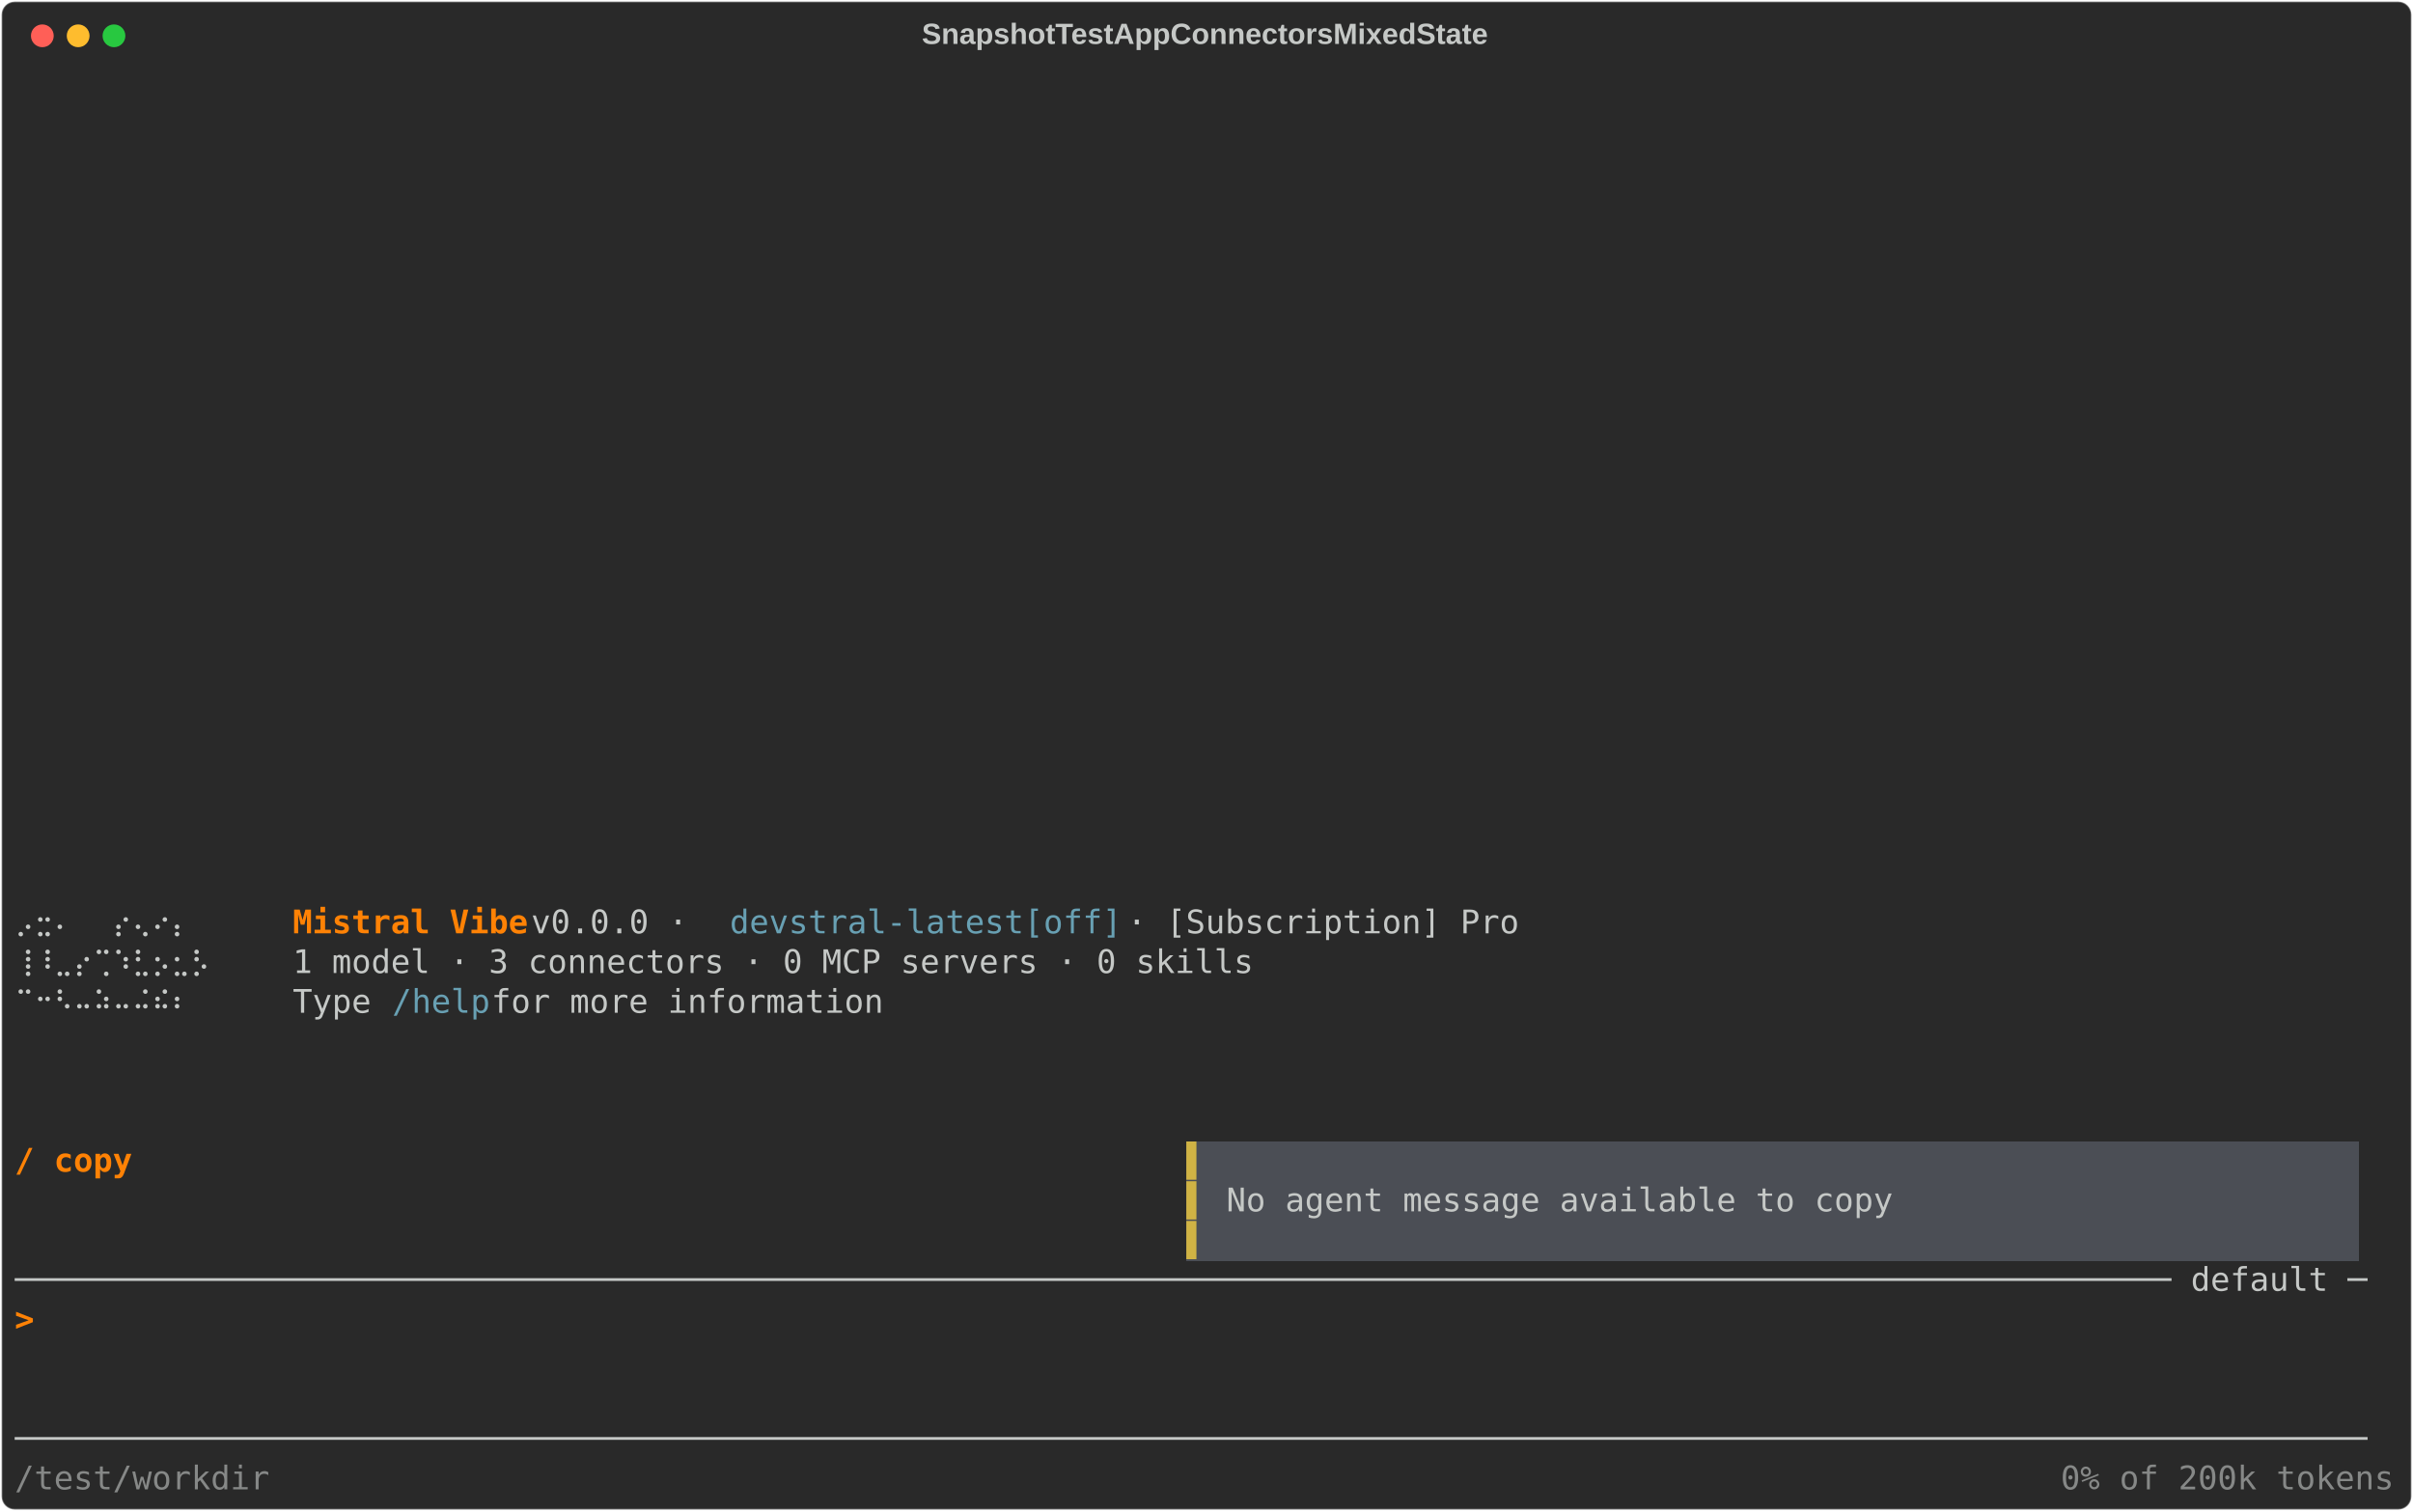
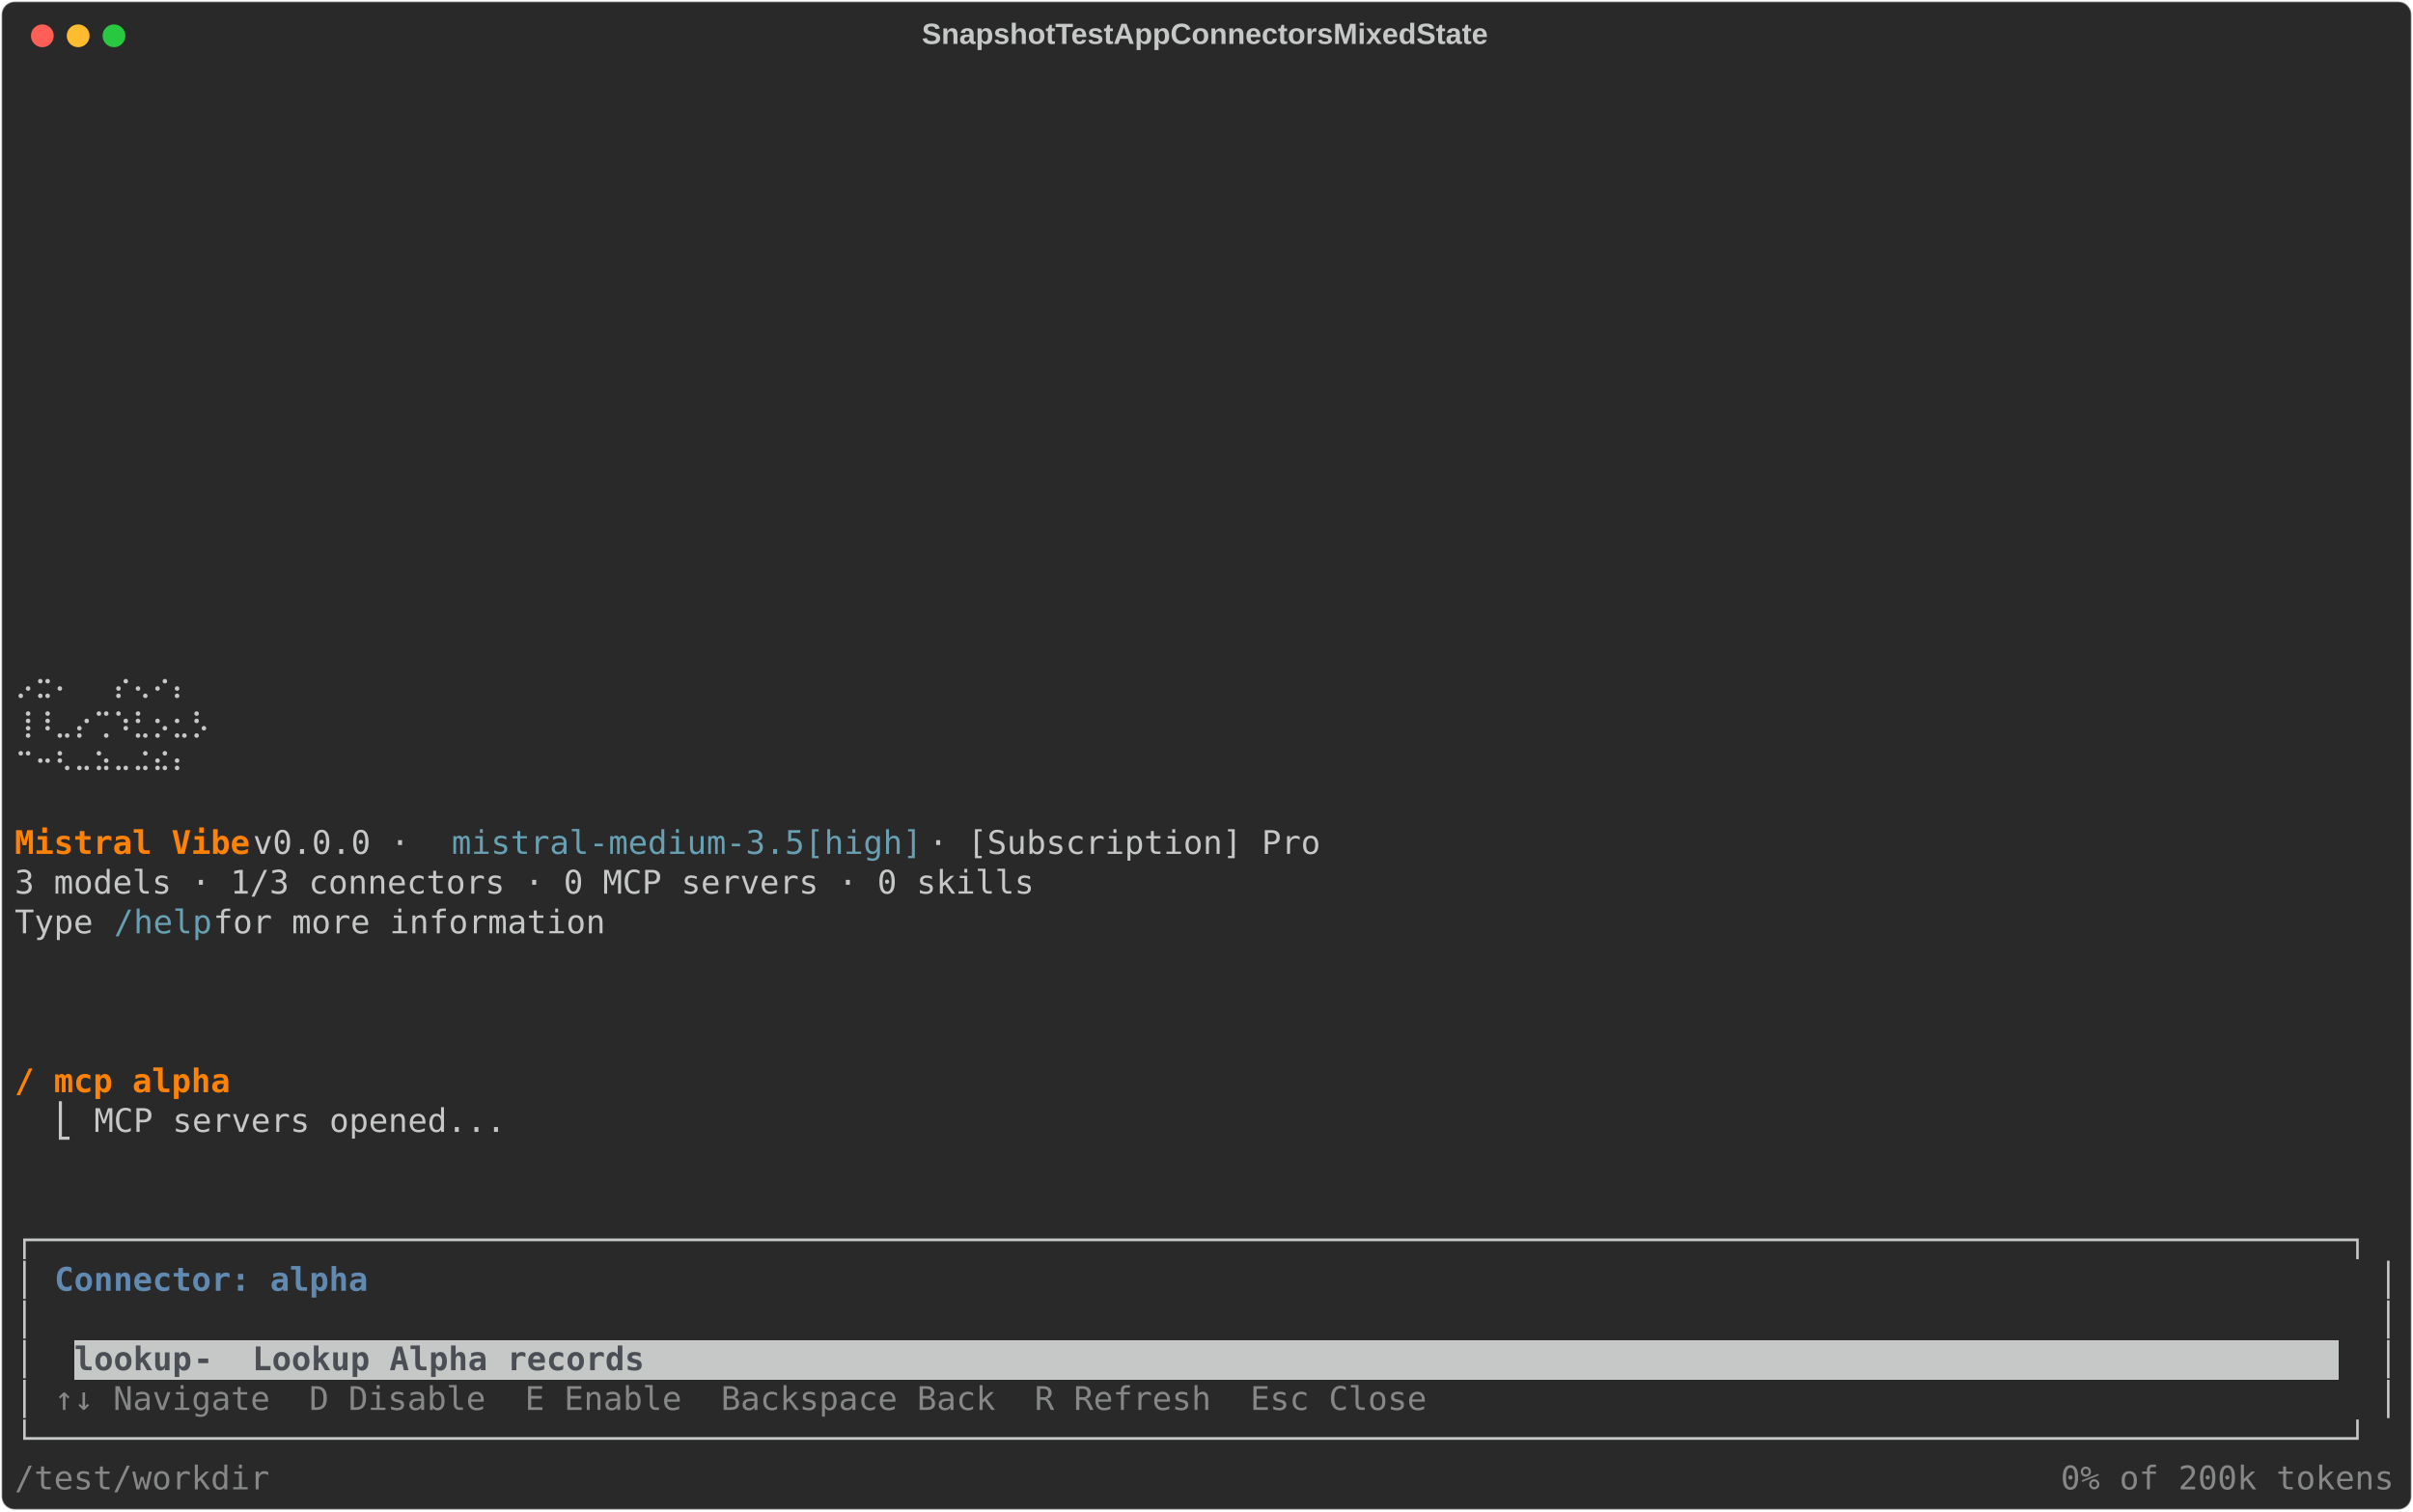
<svg xmlns="http://www.w3.org/2000/svg" class="rich-terminal" viewBox="0 0 1482 928.4">
  <style>

    @font-face {
        font-family: "Fira Code";
        src: local("FiraCode-Regular"),
                url("https://cdnjs.cloudflare.com/ajax/libs/firacode/6.2.0/woff2/FiraCode-Regular.woff2") format("woff2"),
                url("https://cdnjs.cloudflare.com/ajax/libs/firacode/6.2.0/woff/FiraCode-Regular.woff") format("woff");
        font-style: normal;
        font-weight: 400;
    }
    @font-face {
        font-family: "Fira Code";
        src: local("FiraCode-Bold"),
                url("https://cdnjs.cloudflare.com/ajax/libs/firacode/6.2.0/woff2/FiraCode-Bold.woff2") format("woff2"),
                url("https://cdnjs.cloudflare.com/ajax/libs/firacode/6.2.0/woff/FiraCode-Bold.woff") format("woff");
        font-style: bold;
        font-weight: 700;
    }

    .terminal-matrix {
        font-family: Fira Code, monospace;
        font-size: 20px;
        line-height: 24.4px;
        font-variant-east-asian: full-width;
    }

    .terminal-title {
        font-size: 18px;
        font-weight: bold;
        font-family: arial;
    }

    .terminal-r1 { fill: #c5c8c6 }
.terminal-r2 { fill: #ff8205;font-weight: bold }
.terminal-r3 { fill: #68a0b3 }
- .terminal-r4 { fill: #d0b344 }
- .terminal-r5 { fill: #868887 }
+ .terminal-r4 { fill: #608ab1;font-weight: bold }
+ .terminal-r5 { fill: #4b4e55;font-weight: bold }
+ .terminal-r6 { fill: #868887 }
    </style>
  <defs>
    <clipPath id="terminal-clip-terminal">
      <rect x="0" y="0" width="1463.0" height="877.4" />
    </clipPath>
    <clipPath id="terminal-line-0">
      <rect x="0" y="1.5" width="1464" height="24.65" />
    </clipPath>
    <clipPath id="terminal-line-1">
      <rect x="0" y="25.9" width="1464" height="24.65" />
    </clipPath>
    <clipPath id="terminal-line-2">
      <rect x="0" y="50.3" width="1464" height="24.65" />
    </clipPath>
    <clipPath id="terminal-line-3">
      <rect x="0" y="74.7" width="1464" height="24.65" />
    </clipPath>
    <clipPath id="terminal-line-4">
      <rect x="0" y="99.1" width="1464" height="24.65" />
    </clipPath>
    <clipPath id="terminal-line-5">
      <rect x="0" y="123.5" width="1464" height="24.65" />
    </clipPath>
    <clipPath id="terminal-line-6">
      <rect x="0" y="147.9" width="1464" height="24.65" />
    </clipPath>
    <clipPath id="terminal-line-7">
      <rect x="0" y="172.3" width="1464" height="24.65" />
    </clipPath>
    <clipPath id="terminal-line-8">
      <rect x="0" y="196.7" width="1464" height="24.65" />
    </clipPath>
    <clipPath id="terminal-line-9">
      <rect x="0" y="221.1" width="1464" height="24.65" />
    </clipPath>
    <clipPath id="terminal-line-10">
      <rect x="0" y="245.5" width="1464" height="24.65" />
    </clipPath>
    <clipPath id="terminal-line-11">
      <rect x="0" y="269.9" width="1464" height="24.65" />
    </clipPath>
    <clipPath id="terminal-line-12">
      <rect x="0" y="294.3" width="1464" height="24.65" />
    </clipPath>
    <clipPath id="terminal-line-13">
      <rect x="0" y="318.7" width="1464" height="24.65" />
    </clipPath>
    <clipPath id="terminal-line-14">
      <rect x="0" y="343.1" width="1464" height="24.65" />
    </clipPath>
    <clipPath id="terminal-line-15">
      <rect x="0" y="367.5" width="1464" height="24.65" />
    </clipPath>
    <clipPath id="terminal-line-16">
      <rect x="0" y="391.9" width="1464" height="24.65" />
    </clipPath>
    <clipPath id="terminal-line-17">
      <rect x="0" y="416.3" width="1464" height="24.65" />
    </clipPath>
    <clipPath id="terminal-line-18">
      <rect x="0" y="440.7" width="1464" height="24.65" />
    </clipPath>
    <clipPath id="terminal-line-19">
      <rect x="0" y="465.1" width="1464" height="24.65" />
    </clipPath>
    <clipPath id="terminal-line-20">
      <rect x="0" y="489.5" width="1464" height="24.65" />
    </clipPath>
    <clipPath id="terminal-line-21">
      <rect x="0" y="513.9" width="1464" height="24.65" />
    </clipPath>
    <clipPath id="terminal-line-22">
      <rect x="0" y="538.3" width="1464" height="24.65" />
    </clipPath>
    <clipPath id="terminal-line-23">
      <rect x="0" y="562.7" width="1464" height="24.65" />
    </clipPath>
    <clipPath id="terminal-line-24">
      <rect x="0" y="587.1" width="1464" height="24.65" />
    </clipPath>
    <clipPath id="terminal-line-25">
      <rect x="0" y="611.5" width="1464" height="24.65" />
    </clipPath>
    <clipPath id="terminal-line-26">
      <rect x="0" y="635.9" width="1464" height="24.65" />
    </clipPath>
    <clipPath id="terminal-line-27">
      <rect x="0" y="660.3" width="1464" height="24.65" />
    </clipPath>
    <clipPath id="terminal-line-28">
      <rect x="0" y="684.7" width="1464" height="24.65" />
    </clipPath>
    <clipPath id="terminal-line-29">
      <rect x="0" y="709.1" width="1464" height="24.65" />
    </clipPath>
    <clipPath id="terminal-line-30">
      <rect x="0" y="733.5" width="1464" height="24.65" />
    </clipPath>
    <clipPath id="terminal-line-31">
      <rect x="0" y="757.9" width="1464" height="24.65" />
    </clipPath>
    <clipPath id="terminal-line-32">
      <rect x="0" y="782.3" width="1464" height="24.65" />
    </clipPath>
    <clipPath id="terminal-line-33">
      <rect x="0" y="806.7" width="1464" height="24.65" />
    </clipPath>
    <clipPath id="terminal-line-34">
      <rect x="0" y="831.1" width="1464" height="24.65" />
    </clipPath>
  </defs>
  <rect fill="#292929" stroke="rgba(255,255,255,0.35)" stroke-width="1" x="1" y="1" width="1480" height="926.4" rx="8" />
  <text class="terminal-title" fill="#c5c8c6" text-anchor="middle" x="740" y="27">SnapshotTestAppConnectorsMixedState</text>
  <g transform="translate(26,22)">
    <circle cx="0" cy="0" r="7" fill="#ff5f57" />
    <circle cx="22" cy="0" r="7" fill="#febc2e" />
    <circle cx="44" cy="0" r="7" fill="#28c840" />
  </g>
  <g transform="translate(9, 41)" clip-path="url(#terminal-clip-terminal)">
-     <rect fill="#4b4e55" x="719.8" y="660.3" width="12.2" height="24.65" shape-rendering="crispEdges" />
-     <rect fill="#4b4e55" x="732" y="660.3" width="707.6" height="24.65" shape-rendering="crispEdges" />
-     <rect fill="#4b4e55" x="719.8" y="684.7" width="12.2" height="24.65" shape-rendering="crispEdges" />
-     <rect fill="#4b4e55" x="732" y="684.7" width="12.2" height="24.65" shape-rendering="crispEdges" />
-     <rect fill="#4b4e55" x="744.2" y="684.7" width="414.8" height="24.65" shape-rendering="crispEdges" />
-     <rect fill="#4b4e55" x="1159" y="684.7" width="280.6" height="24.65" shape-rendering="crispEdges" />
-     <rect fill="#4b4e55" x="719.8" y="709.1" width="12.2" height="24.65" shape-rendering="crispEdges" />
-     <rect fill="#4b4e55" x="732" y="709.1" width="707.6" height="24.65" shape-rendering="crispEdges" />
+     <rect fill="#c5c8c6" x="36.6" y="782.3" width="73.2" height="24.65" shape-rendering="crispEdges" />
+     <rect fill="#c5c8c6" x="109.8" y="782.3" width="305" height="24.65" shape-rendering="crispEdges" />
+     <rect fill="#c5c8c6" x="414.8" y="782.3" width="1012.6" height="24.65" shape-rendering="crispEdges" />
    <g class="terminal-matrix">
      <text class="terminal-r1" x="1464" y="20" textLength="12.2" clip-path="url(#terminal-line-0)">
</text>
      <text class="terminal-r1" x="1464" y="44.4" textLength="12.2" clip-path="url(#terminal-line-1)">
</text>
      <text class="terminal-r1" x="1464" y="68.8" textLength="12.2" clip-path="url(#terminal-line-2)">
</text>
      <text class="terminal-r1" x="1464" y="93.2" textLength="12.2" clip-path="url(#terminal-line-3)">
</text>
      <text class="terminal-r1" x="1464" y="117.6" textLength="12.2" clip-path="url(#terminal-line-4)">
</text>
      <text class="terminal-r1" x="1464" y="142" textLength="12.2" clip-path="url(#terminal-line-5)">
</text>
      <text class="terminal-r1" x="1464" y="166.4" textLength="12.2" clip-path="url(#terminal-line-6)">
</text>
      <text class="terminal-r1" x="1464" y="190.8" textLength="12.2" clip-path="url(#terminal-line-7)">
</text>
      <text class="terminal-r1" x="1464" y="215.2" textLength="12.2" clip-path="url(#terminal-line-8)">
</text>
      <text class="terminal-r1" x="1464" y="239.6" textLength="12.2" clip-path="url(#terminal-line-9)">
</text>
      <text class="terminal-r1" x="1464" y="264" textLength="12.2" clip-path="url(#terminal-line-10)">
</text>
      <text class="terminal-r1" x="1464" y="288.4" textLength="12.2" clip-path="url(#terminal-line-11)">
</text>
      <text class="terminal-r1" x="1464" y="312.8" textLength="12.2" clip-path="url(#terminal-line-12)">
</text>
      <text class="terminal-r1" x="1464" y="337.2" textLength="12.2" clip-path="url(#terminal-line-13)">
</text>
      <text class="terminal-r1" x="1464" y="361.6" textLength="12.2" clip-path="url(#terminal-line-14)">
</text>
+       <text class="terminal-r1" x="0" y="386" textLength="134.2" clip-path="url(#terminal-line-15)">  ⡠⣒⠄  ⡔⢄⠔⡄</text>
      <text class="terminal-r1" x="1464" y="386" textLength="12.2" clip-path="url(#terminal-line-15)">
</text>
+       <text class="terminal-r1" x="0" y="410.4" textLength="134.2" clip-path="url(#terminal-line-16)"> ⢸⠸⣀⡔⢉⠱⣃⡢⣂⡣</text>
      <text class="terminal-r1" x="1464" y="410.4" textLength="12.2" clip-path="url(#terminal-line-16)">
</text>
+       <text class="terminal-r1" x="0" y="434.8" textLength="134.2" clip-path="url(#terminal-line-17)">  ⠉⠒⠣⠤⠵⠤⠬⠮⠆</text>
      <text class="terminal-r1" x="1464" y="434.8" textLength="12.2" clip-path="url(#terminal-line-17)">
</text>
      <text class="terminal-r1" x="1464" y="459.2" textLength="12.2" clip-path="url(#terminal-line-18)">
</text>
+       <text class="terminal-r2" x="0" y="483.6" textLength="146.4" clip-path="url(#terminal-line-19)">Mistral Vibe</text>
+       <text class="terminal-r1" x="146.4" y="483.6" textLength="122" clip-path="url(#terminal-line-19)"> v0.0.0 · </text>
+       <text class="terminal-r3" x="268.4" y="483.6" textLength="292.8" clip-path="url(#terminal-line-19)">mistral-medium-3.5[high]</text>
+       <text class="terminal-r1" x="561.2" y="483.6" textLength="256.2" clip-path="url(#terminal-line-19)"> · [Subscription] Pro</text>
      <text class="terminal-r1" x="1464" y="483.6" textLength="12.2" clip-path="url(#terminal-line-19)">
</text>
+       <text class="terminal-r1" x="0" y="508" textLength="634.4" clip-path="url(#terminal-line-20)">3 models · 1/3 connectors · 0 MCP servers · 0 skills</text>
      <text class="terminal-r1" x="1464" y="508" textLength="12.2" clip-path="url(#terminal-line-20)">
</text>
-       <text class="terminal-r1" x="0" y="532.4" textLength="134.2" clip-path="url(#terminal-line-21)">  ⡠⣒⠄  ⡔⢄⠔⡄</text>
-       <text class="terminal-r2" x="170.8" y="532.4" textLength="146.4" clip-path="url(#terminal-line-21)">Mistral Vibe</text>
-       <text class="terminal-r1" x="317.2" y="532.4" textLength="122" clip-path="url(#terminal-line-21)"> v0.0.0 · </text>
-       <text class="terminal-r3" x="439.2" y="532.4" textLength="244" clip-path="url(#terminal-line-21)">devstral-latest[off]</text>
-       <text class="terminal-r1" x="683.2" y="532.4" textLength="256.2" clip-path="url(#terminal-line-21)"> · [Subscription] Pro</text>
+       <text class="terminal-r1" x="0" y="532.4" textLength="61" clip-path="url(#terminal-line-21)">Type </text>
+       <text class="terminal-r3" x="61" y="532.4" textLength="61" clip-path="url(#terminal-line-21)">/help</text>
+       <text class="terminal-r1" x="122" y="532.4" textLength="256.2" clip-path="url(#terminal-line-21)"> for more information</text>
      <text class="terminal-r1" x="1464" y="532.4" textLength="12.2" clip-path="url(#terminal-line-21)">
</text>
-       <text class="terminal-r1" x="0" y="556.8" textLength="134.2" clip-path="url(#terminal-line-22)"> ⢸⠸⣀⡔⢉⠱⣃⡢⣂⡣</text>
-       <text class="terminal-r1" x="170.8" y="556.8" textLength="597.8" clip-path="url(#terminal-line-22)">1 model · 3 connectors · 0 MCP servers · 0 skills</text>
      <text class="terminal-r1" x="1464" y="556.8" textLength="12.2" clip-path="url(#terminal-line-22)">
</text>
-       <text class="terminal-r1" x="0" y="581.2" textLength="134.2" clip-path="url(#terminal-line-23)">  ⠉⠒⠣⠤⠵⠤⠬⠮⠆</text>
-       <text class="terminal-r1" x="170.8" y="581.2" textLength="61" clip-path="url(#terminal-line-23)">Type </text>
-       <text class="terminal-r3" x="231.8" y="581.2" textLength="61" clip-path="url(#terminal-line-23)">/help</text>
-       <text class="terminal-r1" x="292.8" y="581.2" textLength="256.2" clip-path="url(#terminal-line-23)"> for more information</text>
      <text class="terminal-r1" x="1464" y="581.2" textLength="12.2" clip-path="url(#terminal-line-23)">
</text>
      <text class="terminal-r1" x="1464" y="605.6" textLength="12.2" clip-path="url(#terminal-line-24)">
</text>
+       <text class="terminal-r2" x="0" y="630" textLength="134.2" clip-path="url(#terminal-line-25)">/ mcp alpha</text>
      <text class="terminal-r1" x="1464" y="630" textLength="12.2" clip-path="url(#terminal-line-25)">
</text>
+       <text class="terminal-r1" x="24.4" y="654.4" textLength="12.2" clip-path="url(#terminal-line-26)">⎣</text>
+       <text class="terminal-r1" x="48.8" y="654.4" textLength="256.2" clip-path="url(#terminal-line-26)">MCP servers opened...</text>
      <text class="terminal-r1" x="1464" y="654.4" textLength="12.2" clip-path="url(#terminal-line-26)">
</text>
-       <text class="terminal-r2" x="0" y="678.8" textLength="73.2" clip-path="url(#terminal-line-27)">/ copy</text>
-       <text class="terminal-r4" x="719.8" y="678.8" textLength="12.2" clip-path="url(#terminal-line-27)">▌</text>
      <text class="terminal-r1" x="1464" y="678.8" textLength="12.2" clip-path="url(#terminal-line-27)">
</text>
-       <text class="terminal-r4" x="719.8" y="703.2" textLength="12.2" clip-path="url(#terminal-line-28)">▌</text>
-       <text class="terminal-r1" x="744.2" y="703.2" textLength="414.8" clip-path="url(#terminal-line-28)">No agent message available to copy</text>
      <text class="terminal-r1" x="1464" y="703.2" textLength="12.2" clip-path="url(#terminal-line-28)">
</text>
-       <text class="terminal-r4" x="719.8" y="727.6" textLength="12.2" clip-path="url(#terminal-line-29)">▌</text>
+       <text class="terminal-r1" x="0" y="727.6" textLength="1464" clip-path="url(#terminal-line-29)">┌──────────────────────────────────────────────────────────────────────────────────────────────────────────────────────┐</text>
      <text class="terminal-r1" x="1464" y="727.6" textLength="12.2" clip-path="url(#terminal-line-29)">
</text>
-       <text class="terminal-r1" x="0" y="752" textLength="1464" clip-path="url(#terminal-line-30)">────────────────────────────────────────────────────────────────────────────────────────────────────────────── default ─</text>
+       <text class="terminal-r1" x="0" y="752" textLength="12.2" clip-path="url(#terminal-line-30)">│</text>
+       <text class="terminal-r4" x="24.4" y="752" textLength="195.2" clip-path="url(#terminal-line-30)">Connector: alpha</text>
+       <text class="terminal-r1" x="1451.8" y="752" textLength="12.2" clip-path="url(#terminal-line-30)">│</text>
      <text class="terminal-r1" x="1464" y="752" textLength="12.2" clip-path="url(#terminal-line-30)">
</text>
-       <text class="terminal-r2" x="0" y="776.4" textLength="12.2" clip-path="url(#terminal-line-31)">&gt;</text>
+       <text class="terminal-r1" x="0" y="776.4" textLength="12.2" clip-path="url(#terminal-line-31)">│</text>
+       <text class="terminal-r1" x="1451.8" y="776.4" textLength="12.2" clip-path="url(#terminal-line-31)">│</text>
      <text class="terminal-r1" x="1464" y="776.4" textLength="12.2" clip-path="url(#terminal-line-31)">
</text>
+       <text class="terminal-r1" x="0" y="800.8" textLength="12.2" clip-path="url(#terminal-line-32)">│</text>
+       <text class="terminal-r5" x="36.6" y="800.8" textLength="73.2" clip-path="url(#terminal-line-32)">lookup</text>
+       <text class="terminal-r5" x="109.8" y="800.8" textLength="305" clip-path="url(#terminal-line-32)">  -  Lookup Alpha records</text>
+       <text class="terminal-r1" x="1451.8" y="800.8" textLength="12.2" clip-path="url(#terminal-line-32)">│</text>
      <text class="terminal-r1" x="1464" y="800.8" textLength="12.2" clip-path="url(#terminal-line-32)">
</text>
+       <text class="terminal-r1" x="0" y="825.2" textLength="12.2" clip-path="url(#terminal-line-33)">│</text>
+       <text class="terminal-r6" x="24.4" y="825.2" textLength="854" clip-path="url(#terminal-line-33)">↑↓ Navigate  D Disable  E Enable  Backspace Back  R Refresh  Esc Close</text>
+       <text class="terminal-r1" x="1451.8" y="825.2" textLength="12.2" clip-path="url(#terminal-line-33)">│</text>
      <text class="terminal-r1" x="1464" y="825.2" textLength="12.2" clip-path="url(#terminal-line-33)">
</text>
-       <text class="terminal-r1" x="0" y="849.6" textLength="1464" clip-path="url(#terminal-line-34)">────────────────────────────────────────────────────────────────────────────────────────────────────────────────────────</text>
+       <text class="terminal-r1" x="0" y="849.6" textLength="1464" clip-path="url(#terminal-line-34)">└──────────────────────────────────────────────────────────────────────────────────────────────────────────────────────┘</text>
      <text class="terminal-r1" x="1464" y="849.6" textLength="12.2" clip-path="url(#terminal-line-34)">
</text>
-       <text class="terminal-r5" x="0" y="874" textLength="158.6" clip-path="url(#terminal-line-35)">/test/workdir</text>
-       <text class="terminal-r5" x="1256.6" y="874" textLength="207.4" clip-path="url(#terminal-line-35)">0% of 200k tokens</text>
+       <text class="terminal-r6" x="0" y="874" textLength="158.6" clip-path="url(#terminal-line-35)">/test/workdir</text>
+       <text class="terminal-r6" x="1256.6" y="874" textLength="207.4" clip-path="url(#terminal-line-35)">0% of 200k tokens</text>
    </g>
  </g>
</svg>
